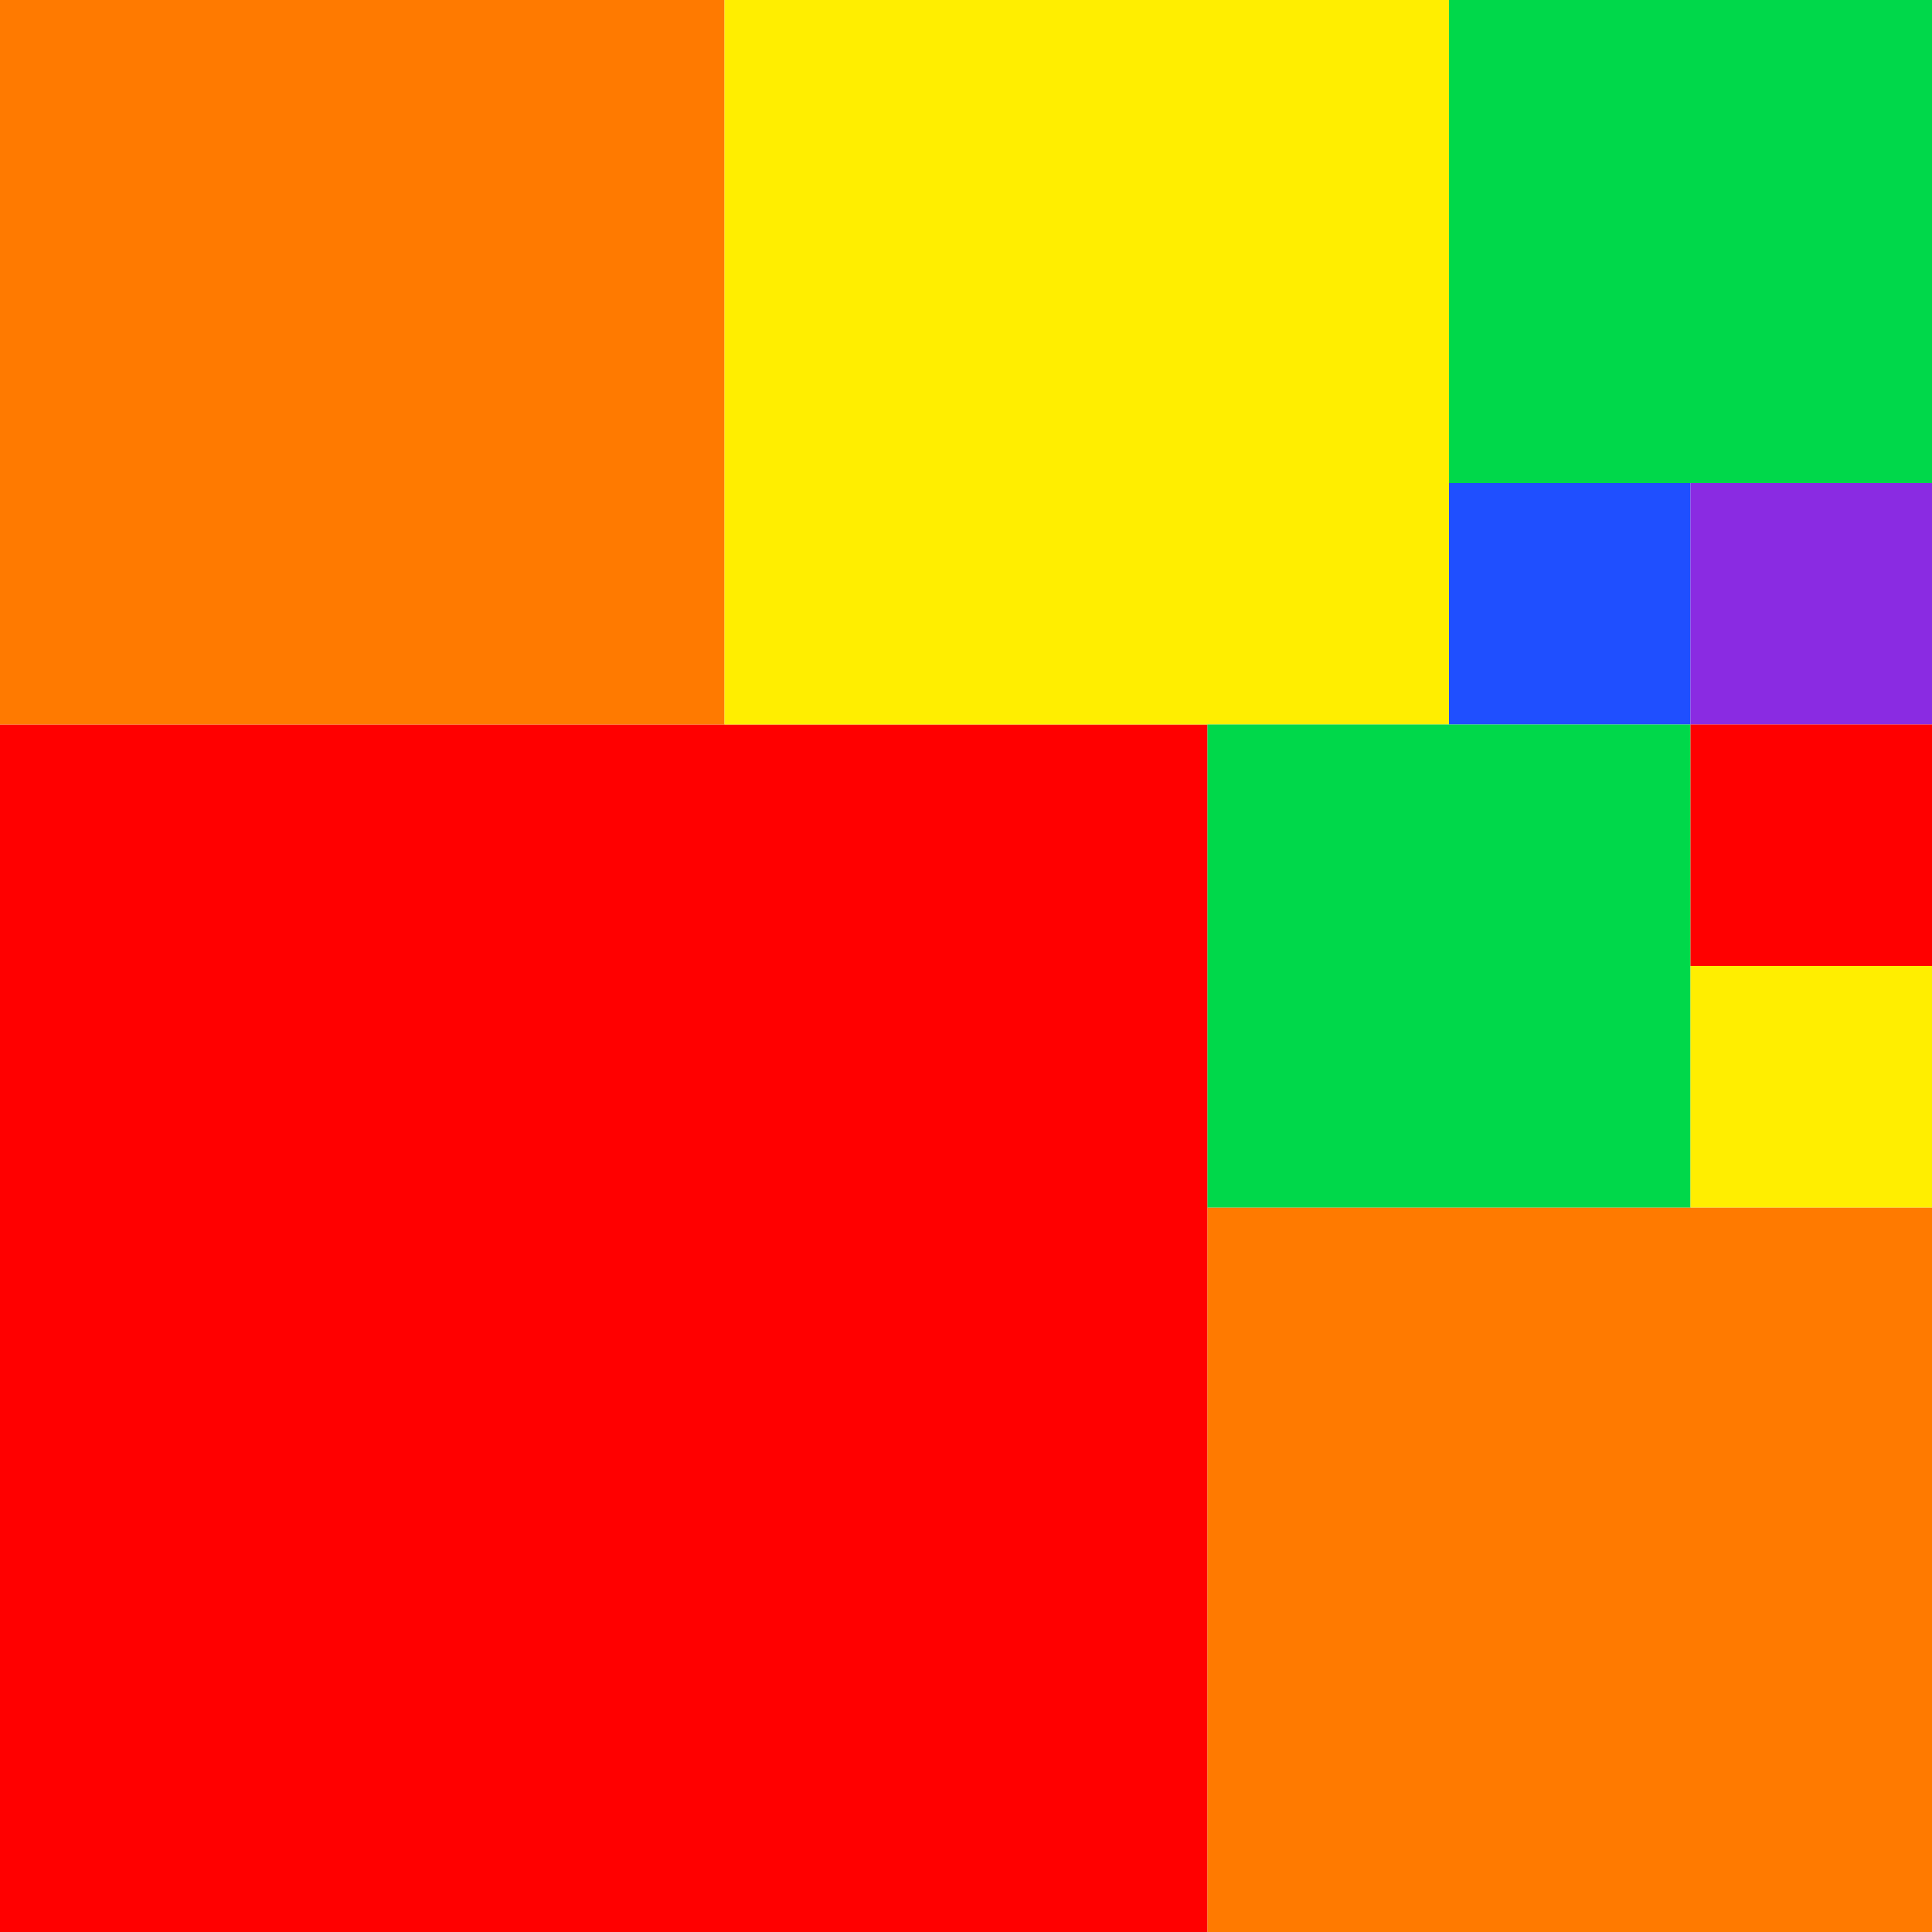
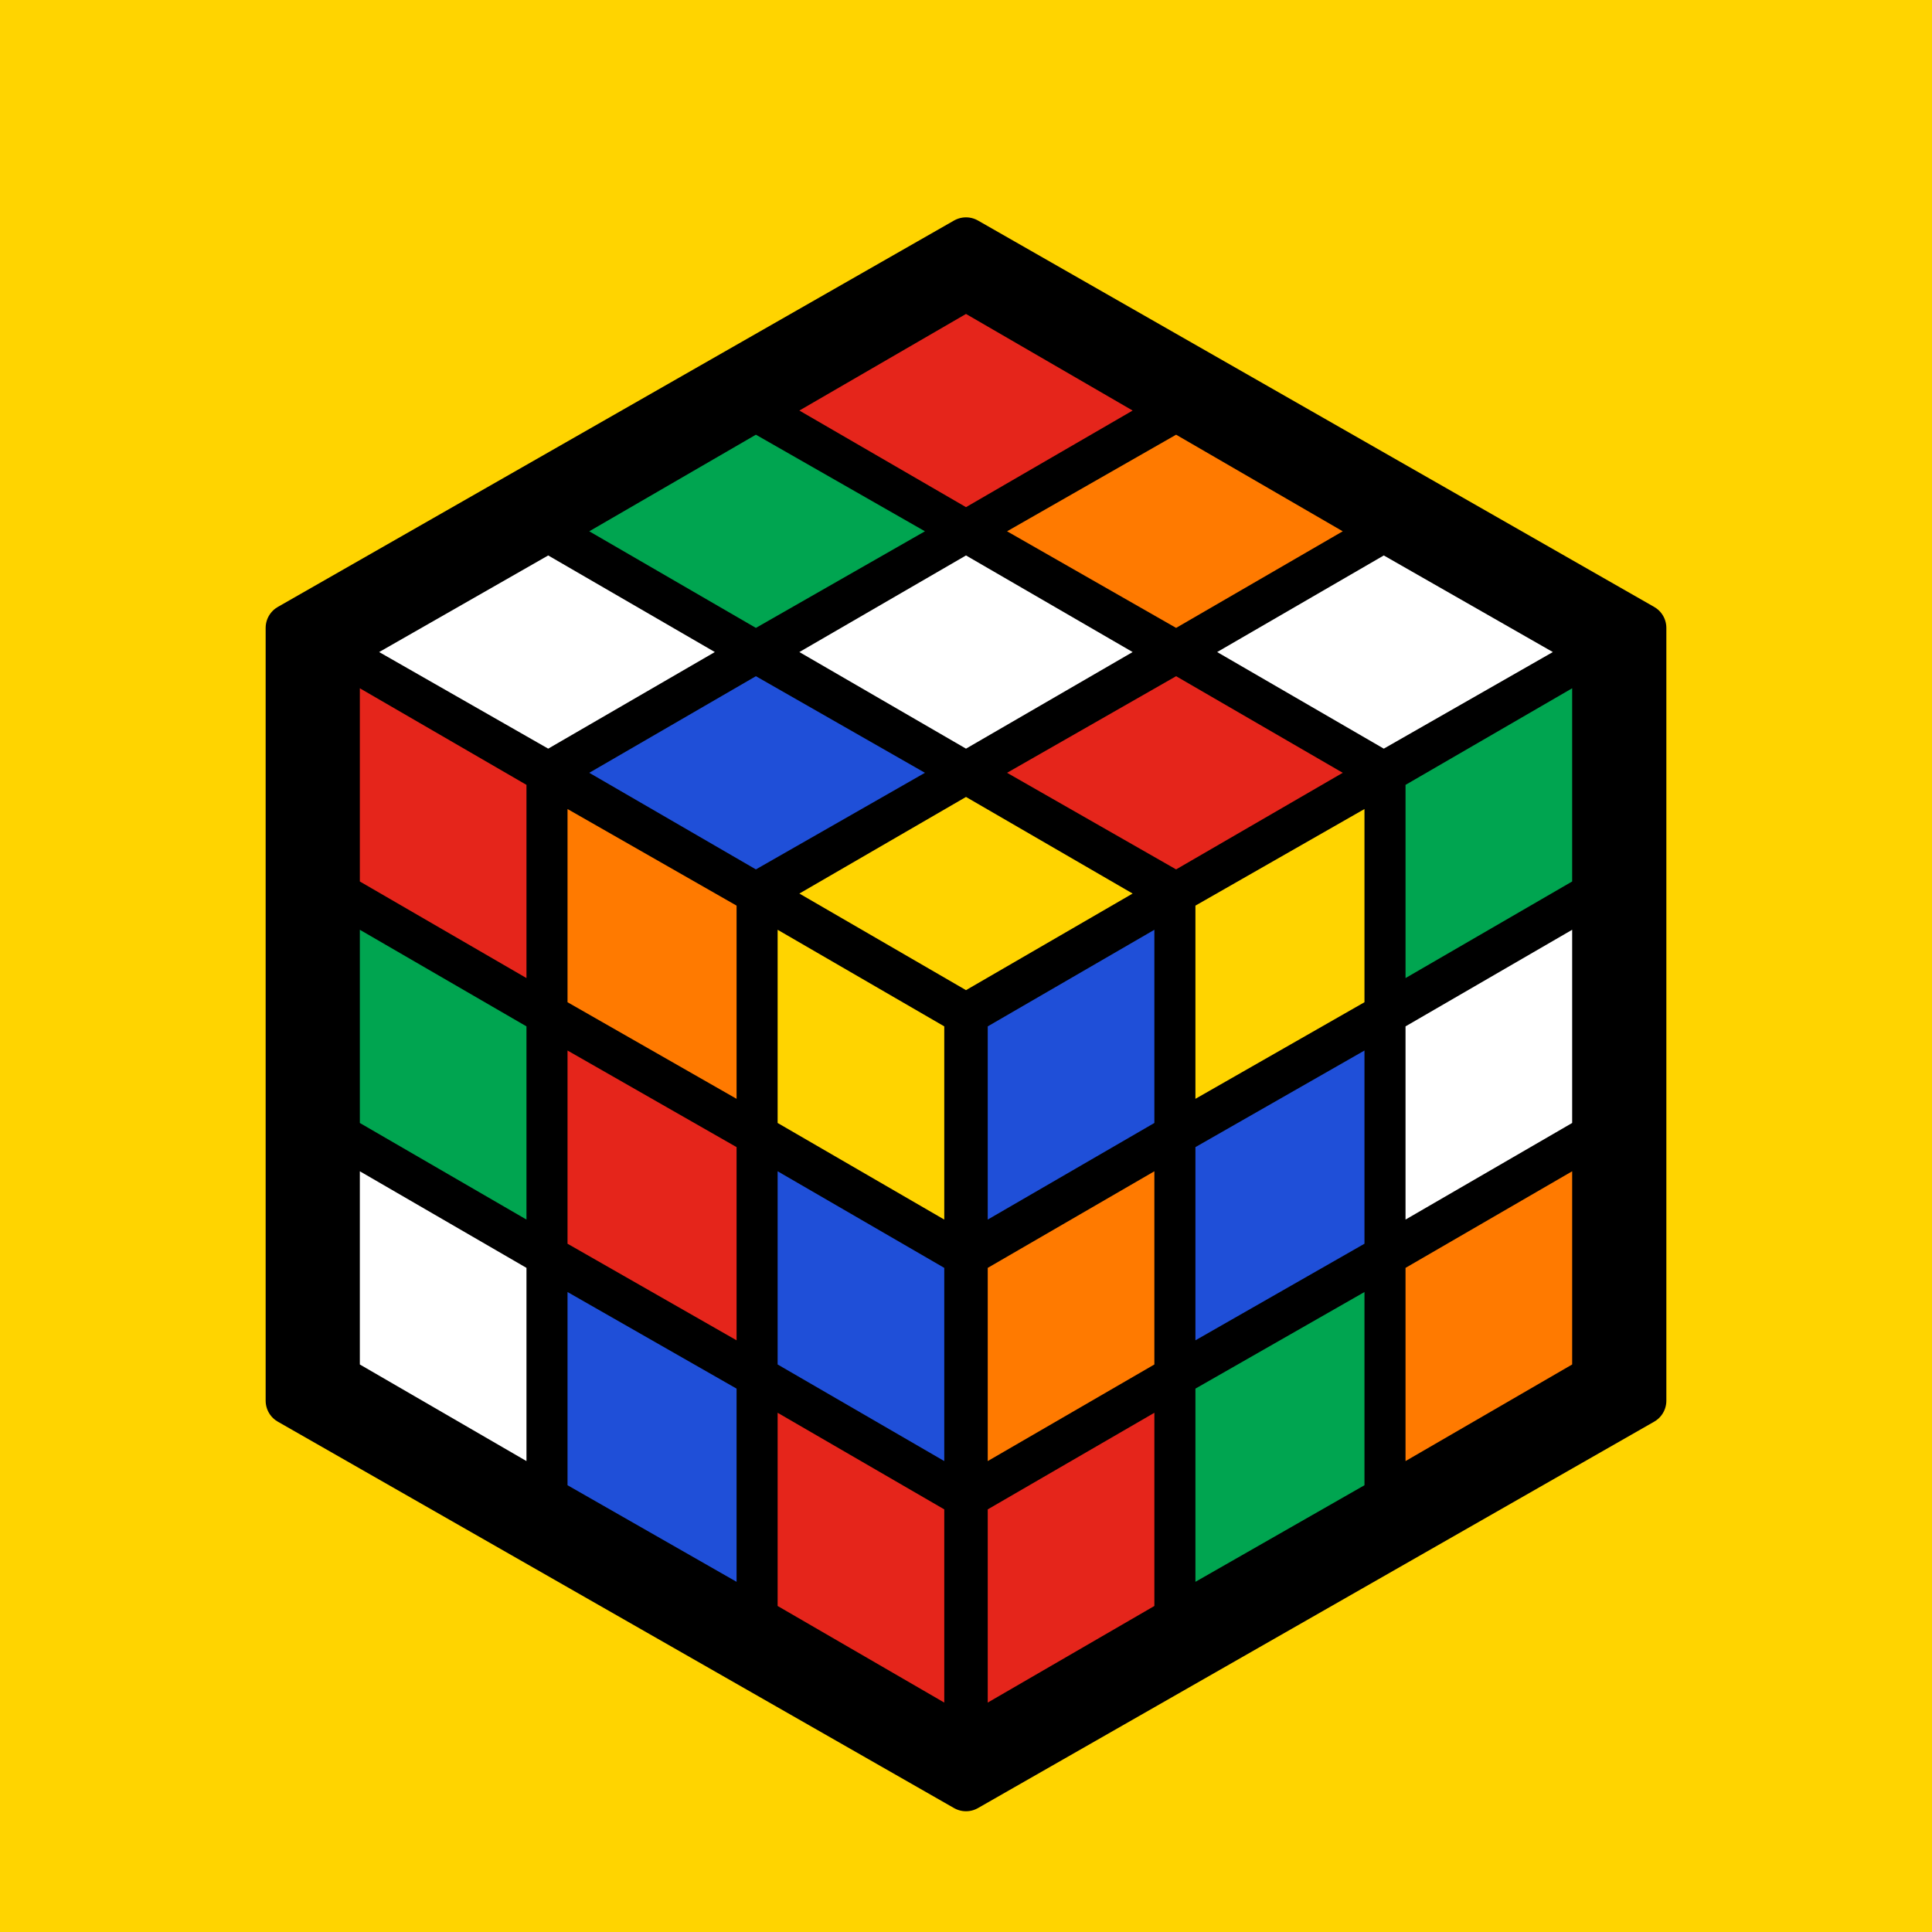
<svg xmlns="http://www.w3.org/2000/svg" viewBox="0 0 80 80">
-   <rect y="30" width="50" height="50" fill="#ff0000" />
-   <rect width="30" height="30" fill="#ff7a00" />
-   <rect x="50" y="50" width="30" height="30" fill="#ff7a00" />
-   <rect x="30" width="30" height="30" fill="#ffee00" />
-   <rect x="60" width="20" height="20" fill="#00d84a" />
-   <rect x="60" y="20" width="10" height="10" fill="#1f4fff" />
-   <rect x="70" y="20" width="10" height="10" fill="#8a2be2" />
-   <rect x="50" y="30" width="20" height="20" fill="#00d84a" />
-   <rect x="70" y="30" width="10" height="10" fill="#ff0000" />
-   <rect x="70" y="40" width="10" height="10" fill="#ffee00" />
+   <rect width="80" height="80" fill="#ffd400" />
+   <path d="M40 10L68 26V58L40 74L12 58V26z" fill="#000" stroke="#000" stroke-width="2" stroke-linejoin="round" />
+   <path d="M15.7 27.0L22.7 23.0L29.6 27.0L22.7 31.0z" fill="#ffffff" />
+   <path d="M24.4 22.0L31.3 18.0L38.3 22.0L31.3 26.0z" fill="#00a550" />
+   <path d="M33.1 17.0L40.0 13.0L46.9 17.0L40.0 21.0z" fill="#e5251b" />
+   <path d="M24.4 32.0L31.3 28.0L38.3 32.0L31.3 36.0z" fill="#1f4fd8" />
+   <path d="M33.1 27.0L40.0 23.0L46.9 27.0L40.0 31.0z" fill="#ffffff" />
+   <path d="M41.7 22.0L48.7 18.0L55.6 22.0L48.7 26.0z" fill="#ff7a00" />
+   <path d="M33.1 37.0L40.0 33.0L46.9 37.0L40.0 41.0z" fill="#ffd400" />
+   <path d="M41.7 32.0L48.7 28.0L55.6 32.0L48.7 36.0z" fill="#e5251b" />
+   <path d="M50.4 27.0L57.3 23.0L64.3 27.0L57.3 31.0z" fill="#ffffff" />
+   <path d="M14.9 28.5L21.8 32.5L21.8 40.5L14.9 36.5z" fill="#e5251b" />
+   <path d="M23.5 33.5L30.5 37.5L30.5 45.5L23.5 41.5z" fill="#ff7a00" />
+   <path d="M32.2 38.5L39.1 42.5L39.1 50.5L32.2 46.5z" fill="#ffd400" />
+   <path d="M14.9 38.5L21.8 42.5L21.8 50.5L14.9 46.5z" fill="#00a550" />
+   <path d="M23.5 43.5L30.5 47.5L30.5 55.5L23.5 51.5z" fill="#e5251b" />
+   <path d="M32.2 48.5L39.1 52.5L39.1 60.5L32.2 56.5z" fill="#1f4fd8" />
+   <path d="M14.9 48.5L21.8 52.5L21.8 60.5L14.9 56.5z" fill="#ffffff" />
+   <path d="M23.5 53.5L30.5 57.5L30.5 65.5L23.5 61.5z" fill="#1f4fd8" />
+   <path d="M32.2 58.5L39.1 62.5L39.1 70.5L32.2 66.5z" fill="#e5251b" />
+   <path d="M40.9 42.5L47.8 38.5L47.8 46.5L40.9 50.5z" fill="#1f4fd8" />
+   <path d="M49.5 37.5L56.5 33.5L56.5 41.5L49.5 45.5z" fill="#ffd400" />
+   <path d="M58.2 32.5L65.1 28.5L65.1 36.5L58.2 40.5z" fill="#00a550" />
+   <path d="M40.9 52.5L47.8 48.5L47.8 56.5L40.9 60.5z" fill="#ff7a00" />
+   <path d="M49.5 47.5L56.5 43.5L56.5 51.5L49.5 55.5z" fill="#1f4fd8" />
+   <path d="M58.2 42.5L65.1 38.5L65.1 46.5L58.2 50.5z" fill="#ffffff" />
+   <path d="M40.9 62.5L47.8 58.5L47.8 66.5L40.9 70.5z" fill="#e5251b" />
+   <path d="M49.5 57.5L56.5 53.5L56.5 61.5L49.5 65.5z" fill="#00a550" />
+   <path d="M58.2 52.5L65.1 48.5L65.1 56.5L58.2 60.5z" fill="#ff7a00" />
</svg>
